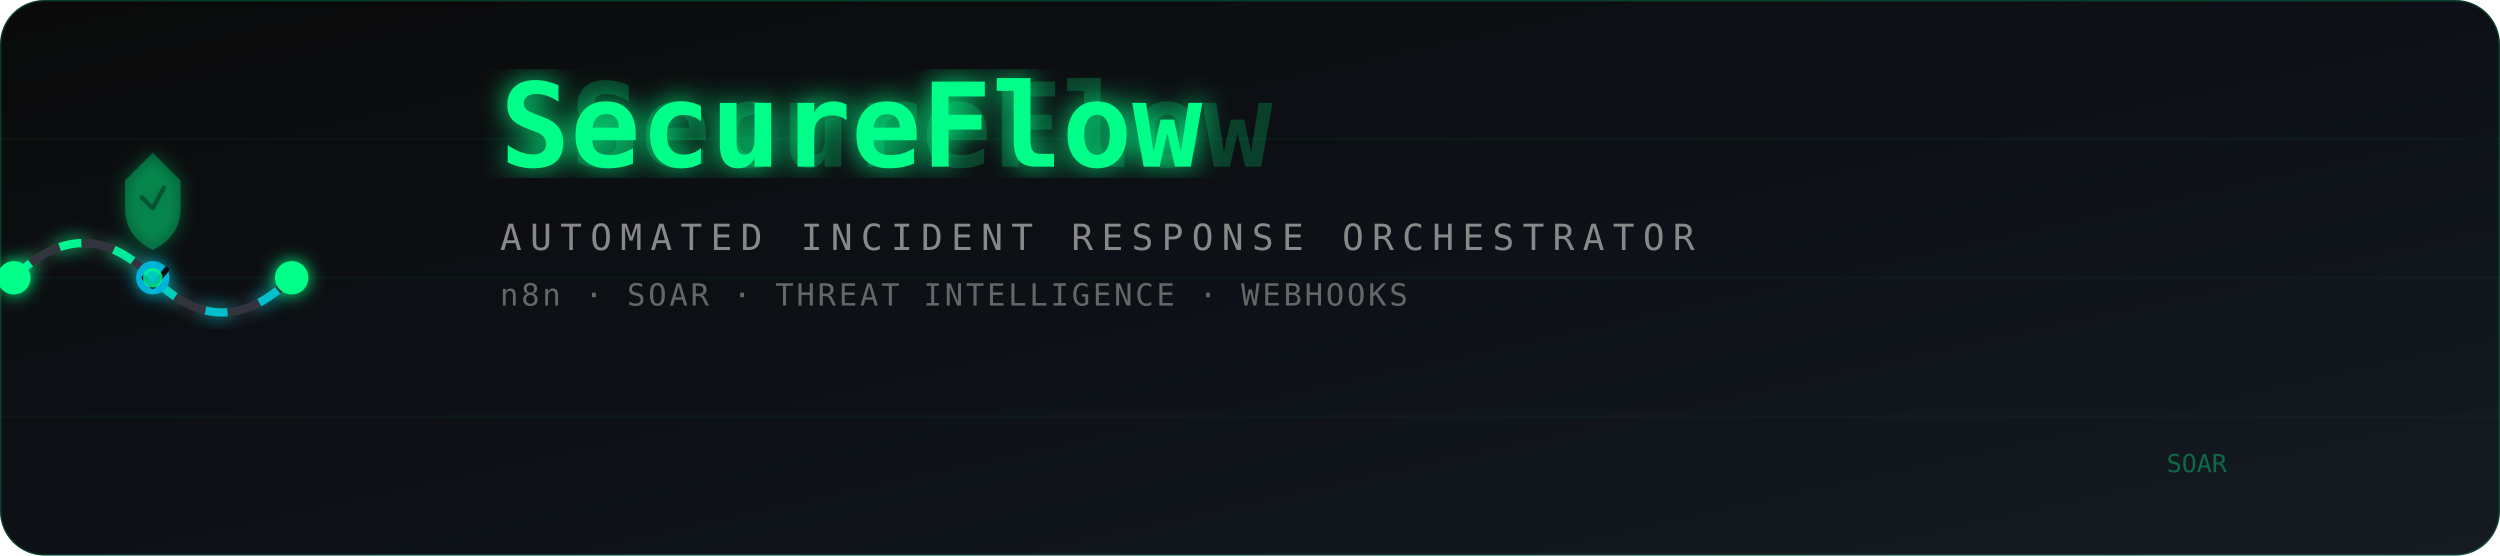
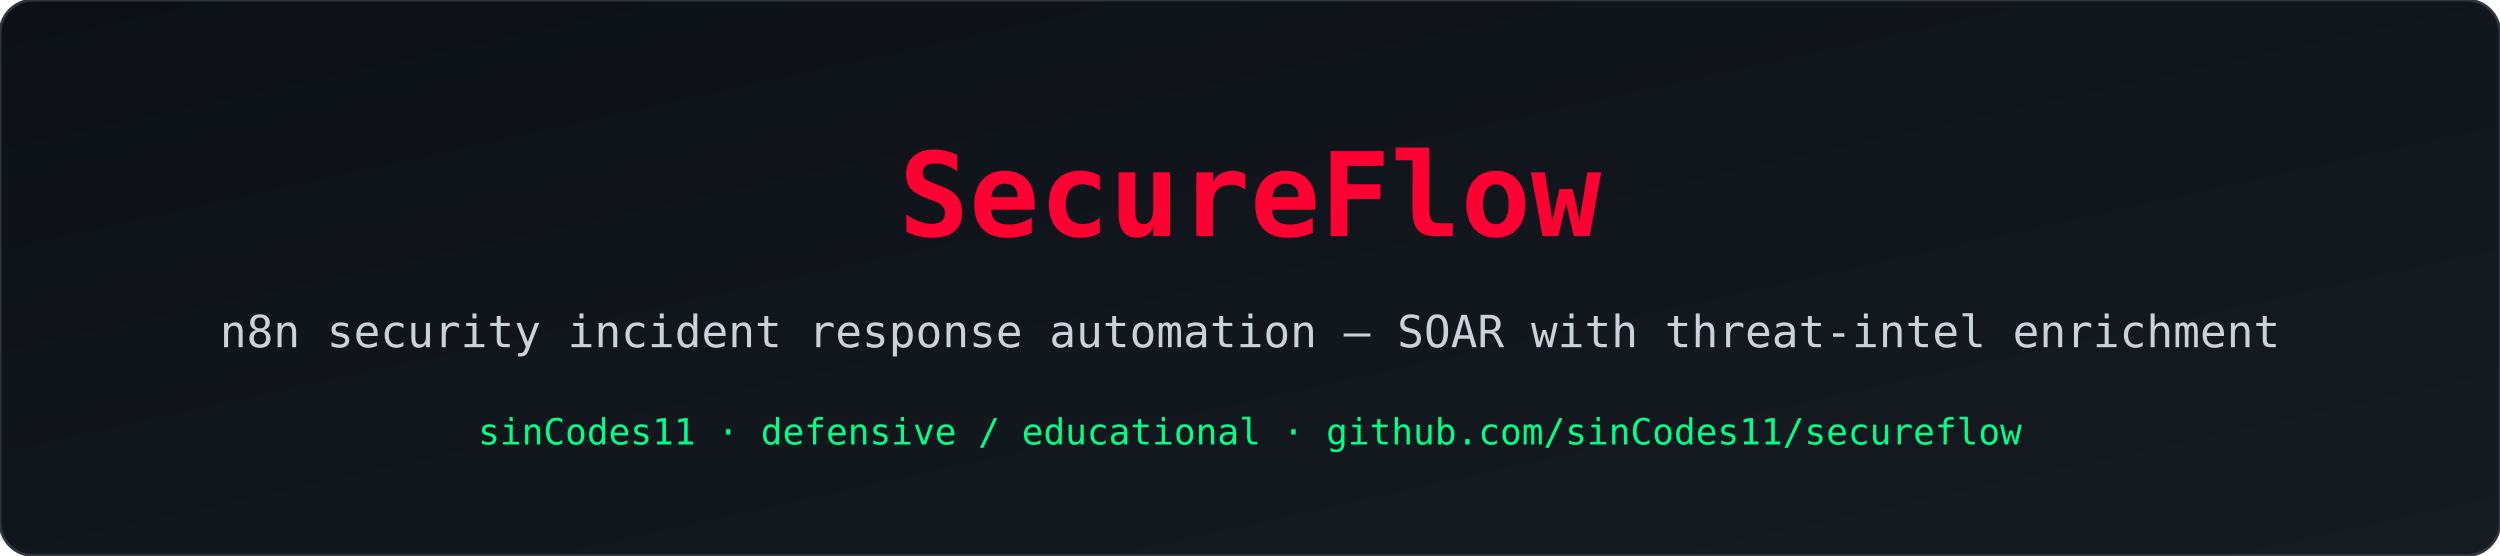
<svg xmlns="http://www.w3.org/2000/svg" viewBox="0 0 900 200" width="900" height="200">
  <defs>
-     <linearGradient id="bgSf" x1="0%" y1="0%" x2="100%" y2="100%">
-       <stop offset="0%" style="stop-color:#0a0a0a" />
-       <stop offset="50%" style="stop-color:#0d1117" />
-       <stop offset="100%" style="stop-color:#161b22" />
+     <linearGradient id="bgPr" x1="0%" y1="0%" x2="100%" y2="100%">
+       <stop offset="0%" style="stop-color:#0d1117;stop-opacity:1" />
+       <stop offset="100%" style="stop-color:#161b22;stop-opacity:1" />
    </linearGradient>
-     <linearGradient id="accentSf" x1="0%" y1="0%" x2="100%" y2="100%">
-       <stop offset="0%" style="stop-color:#00ff88" />
-       <stop offset="100%" style="stop-color:#00b4d8" />
-     </linearGradient>
-     <linearGradient id="scanlineSf" x1="0%" y1="0%" x2="100%" y2="0%">
-       <stop offset="0%" style="stop-color:transparent" />
-       <stop offset="50%" style="stop-color:#00ff88;stop-opacity:0.12" />
-       <stop offset="100%" style="stop-color:transparent" />
-     </linearGradient>
-     <filter id="glowSf">
-       <feGaussianBlur stdDeviation="3" />
-       <feMerge>
-         <feMergeNode />
-         <feMergeNode in="SourceGraphic" />
-       </feMerge>
-     </filter>
-     <filter id="glowStrongSf">
-       <feGaussianBlur stdDeviation="5" />
-       <feMerge>
-         <feMergeNode />
-         <feMergeNode in="SourceGraphic" />
-       </feMerge>
-     </filter>
-     <clipPath id="clipSf">
-       <rect width="900" height="200" rx="16" />
-     </clipPath>
  </defs>
-   <g clip-path="url(#clipSf)">
-     <rect width="900" height="200" rx="16" fill="url(#bgSf)" />
-     <rect width="900" height="200" rx="16" fill="none" stroke="#00ff88" stroke-width="1" opacity="0.2" />
-     <g opacity="0.03">
-       <line x1="0" y1="50" x2="900" y2="50" stroke="#00ff88" stroke-width="1" />
-       <line x1="0" y1="100" x2="900" y2="100" stroke="#00ff88" stroke-width="1" />
-       <line x1="0" y1="150" x2="900" y2="150" stroke="#00ff88" stroke-width="1" />
-     </g>
-     <rect x="0" y="0" width="900" height="200" fill="url(#scanlineSf)" opacity="0">
-       <animate attributeName="opacity" values="0;1;0" dur="3.5s" repeatCount="indefinite" />
-     </rect>
-     <g transform="translate(55,100)">
-       <g filter="url(#glowSf)">
-         <g transform="translate(0,-35) scale(0.5)" opacity="0.3">
-           <path d="M-20,0 L-20,20 Q-20,40 0,50 Q20,40 20,20 L20,0 Q10,-10 0,-20 Q-10,-10-20,0Z" fill="#00ff88" />
-           <path d="M-8,12 L0,20 L8,5" fill="none" stroke="#0d1117" stroke-width="3" stroke-linecap="round" stroke-linejoin="round" />
-         </g>
-         <path d="M-50,0 Q-25,-25 0,0 Q25,25 50,0" fill="none" stroke="#30363d" stroke-width="3" />
-         <path d="M-50,0 Q-25,-25 0,0 Q25,25 50,0" fill="none" stroke="url(#accentSf)" stroke-width="3" stroke-dasharray="8 12">
-           <animate attributeName="stroke-dashoffset" from="0" to="-40" dur="1s" repeatCount="indefinite" />
-         </path>
-         <circle cx="-50" cy="0" r="6" fill="#00ff88" />
-         <circle cx="0" cy="0" r="6" fill="#00b4d8" />
-         <circle cx="50" cy="0" r="6" fill="#00ff88" />
-         <path d="M-3,0 L0,3 L5,-3" fill="none" stroke="#0d1117" stroke-width="2" stroke-linecap="round" stroke-linejoin="round" />
-         <circle r="3.5" fill="#00ff88" opacity="0.8">
-           <animate attributeName="cx" values="-30;30" dur="1.5s" repeatCount="indefinite" />
-           <animate attributeName="cy" values="-17;17" dur="1.5s" repeatCount="indefinite" />
-           <animate attributeName="opacity" values="0.8;0" dur="1.5s" repeatCount="indefinite" />
-         </circle>
-         <circle r="2.5" fill="#00b4d8" opacity="0.6">
-           <animate attributeName="cx" values="-20;40" dur="1.8s" repeatCount="indefinite" />
-           <animate attributeName="cy" values="-12;22" dur="1.8s" repeatCount="indefinite" />
-           <animate attributeName="opacity" values="0.6;0" dur="1.8s" repeatCount="indefinite" />
-         </circle>
-       </g>
-     </g>
-     <g transform="translate(180,60)">
-       <text x="0" y="0" font-family="monospace" font-size="42" font-weight="bold" fill="#00ff88" filter="url(#glowStrongSf)">
-         SecureFlow
-         <animate attributeName="opacity" values="1;0.92;1" dur="2.2s" repeatCount="indefinite" />
-       </text>
-       <text x="0" y="0" font-family="monospace" font-size="42" font-weight="bold" fill="#00ff88" opacity="0.2">
-         <animate attributeName="opacity" values="0.2;0.5;0.2" dur="0.05s" repeatCount="indefinite" />
-         SecureFlow
-       </text>
-       <text x="0" y="30" font-family="monospace" font-size="13" fill="#888" letter-spacing="3">AUTOMATED INCIDENT RESPONSE ORCHESTRATOR</text>
-       <text x="0" y="50" font-family="monospace" font-size="11" fill="#666" letter-spacing="1">n8n · SOAR · THREAT INTELLIGENCE · WEBHOOKS</text>
-     </g>
-     <g transform="translate(780, 170)" opacity="0.35">
-       <text font-family="monospace" font-size="9" fill="#00ff88">SOAR</text>
-     </g>
-   </g>
+   <rect width="900" height="200" rx="12" fill="url(#bgPr)" stroke="#30363d" stroke-width="1" />
+   <text x="450" y="85" font-family="monospace" font-size="42" font-weight="bold" fill="#ff0033" text-anchor="middle">SecureFlow</text>
+   <text x="450" y="125" font-family="monospace" font-size="16" fill="#c9d1d9" text-anchor="middle">n8n security incident response automation — SOAR with threat-intel enrichment</text>
+   <text x="450" y="160" font-family="monospace" font-size="13" fill="#00ff88" text-anchor="middle">sinCodes11 · defensive / educational · github.com/sinCodes11/secureflow</text>
</svg>
